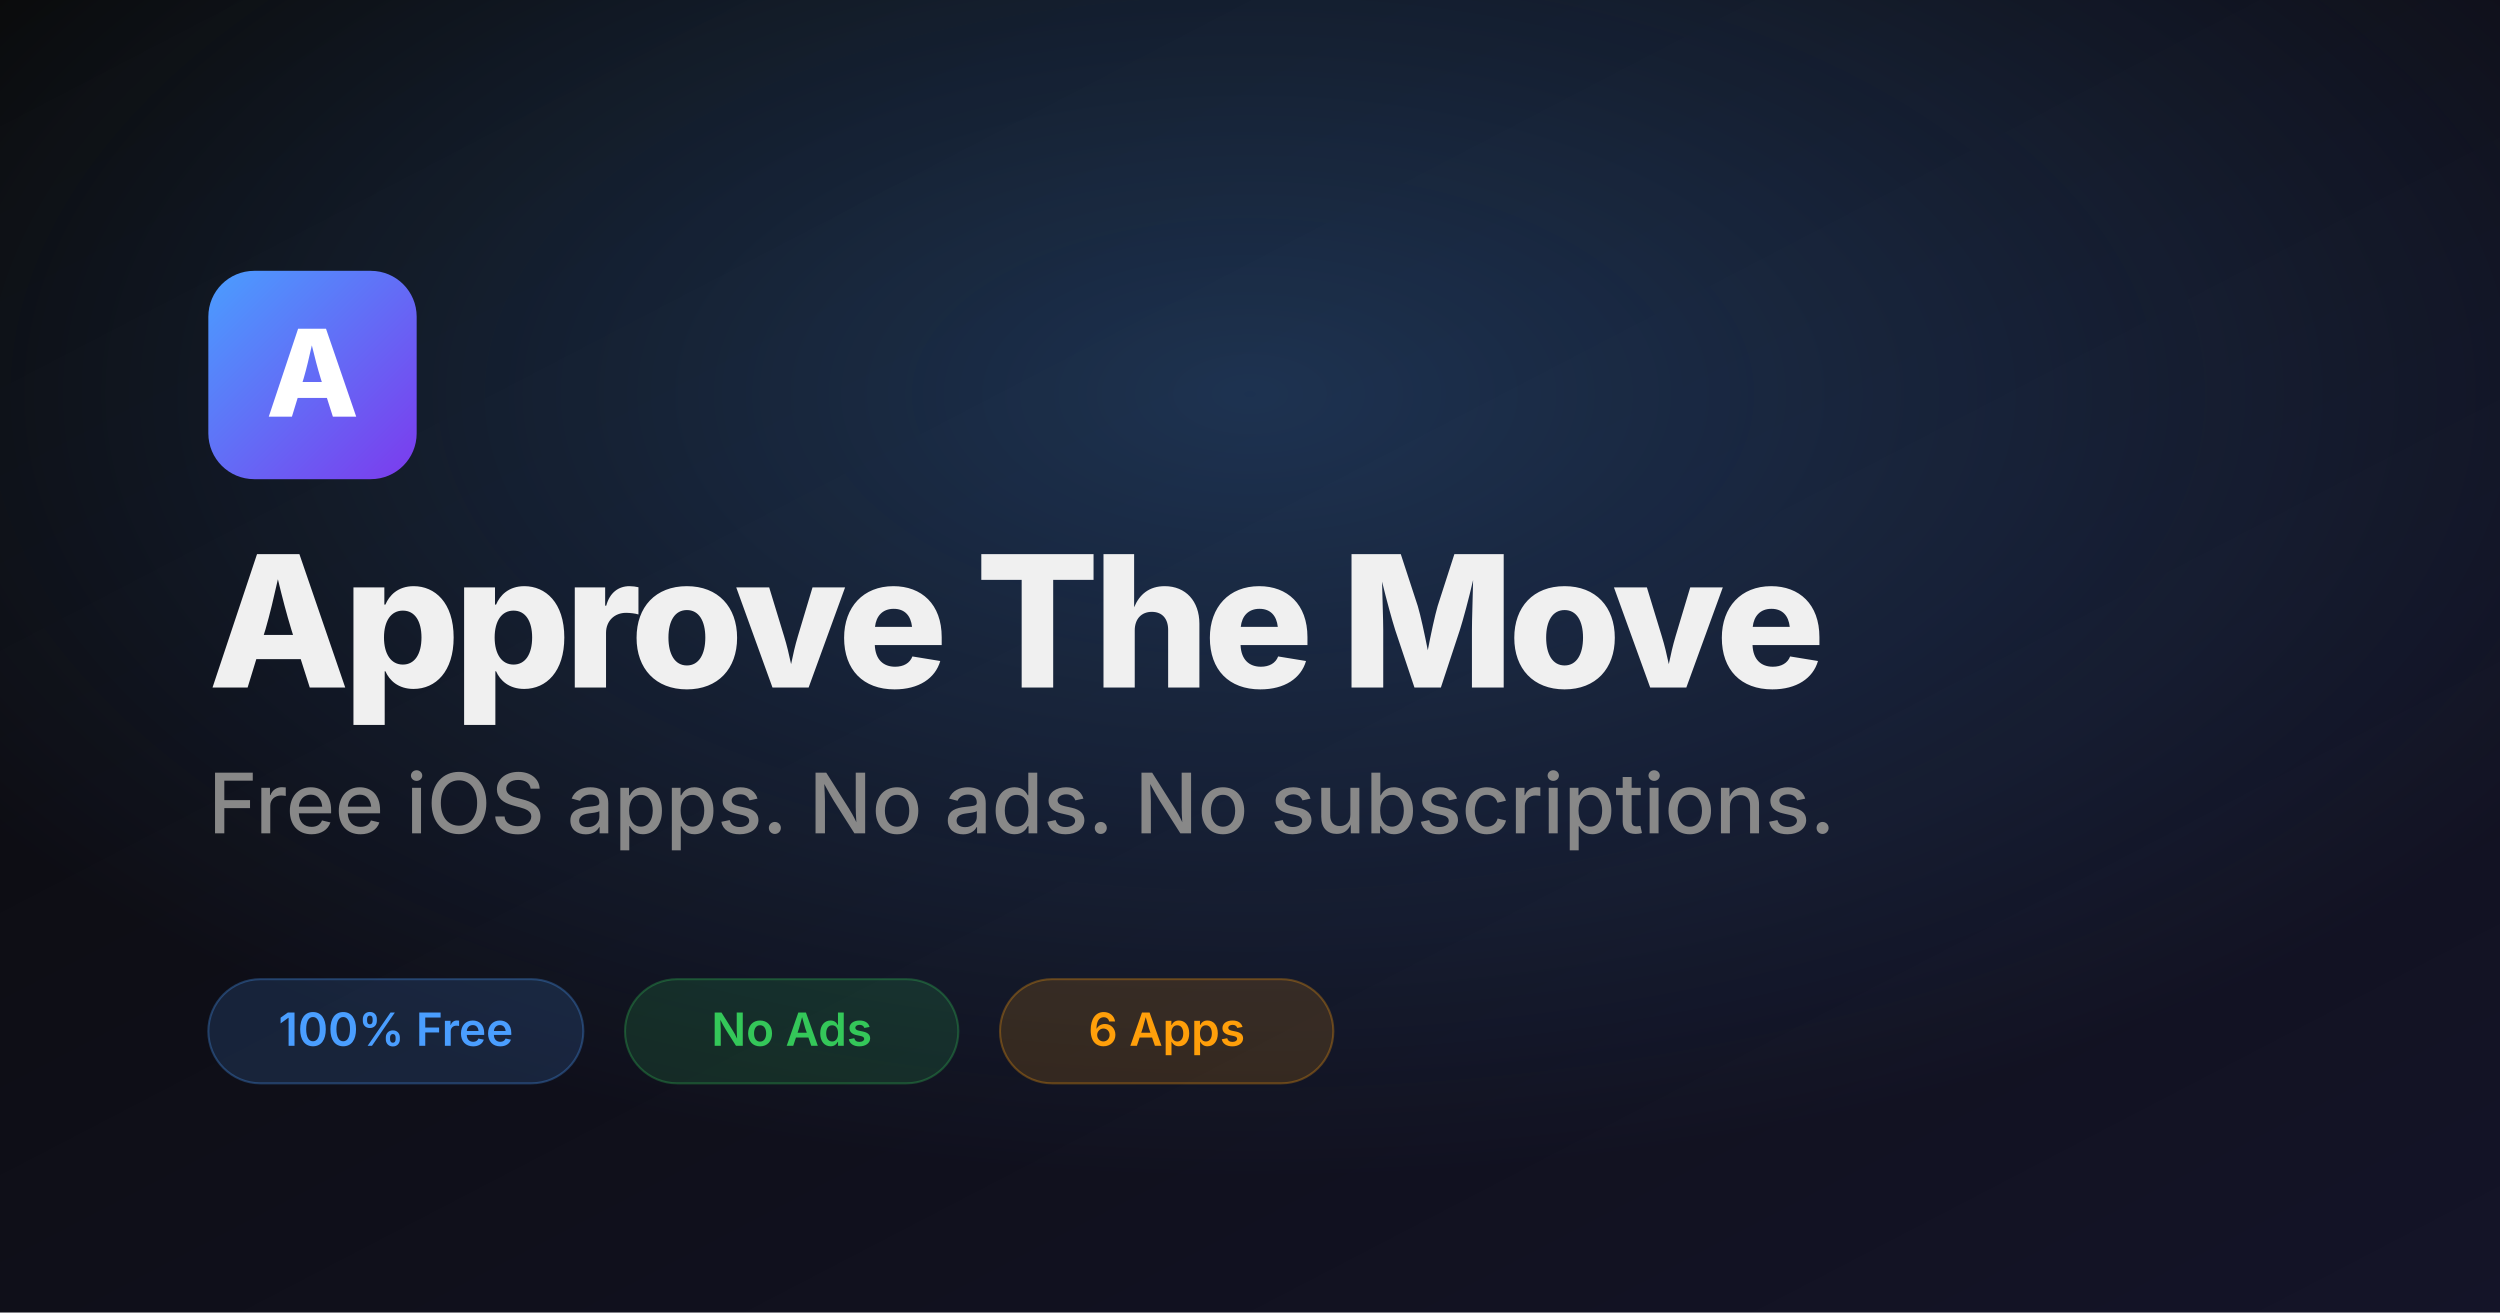
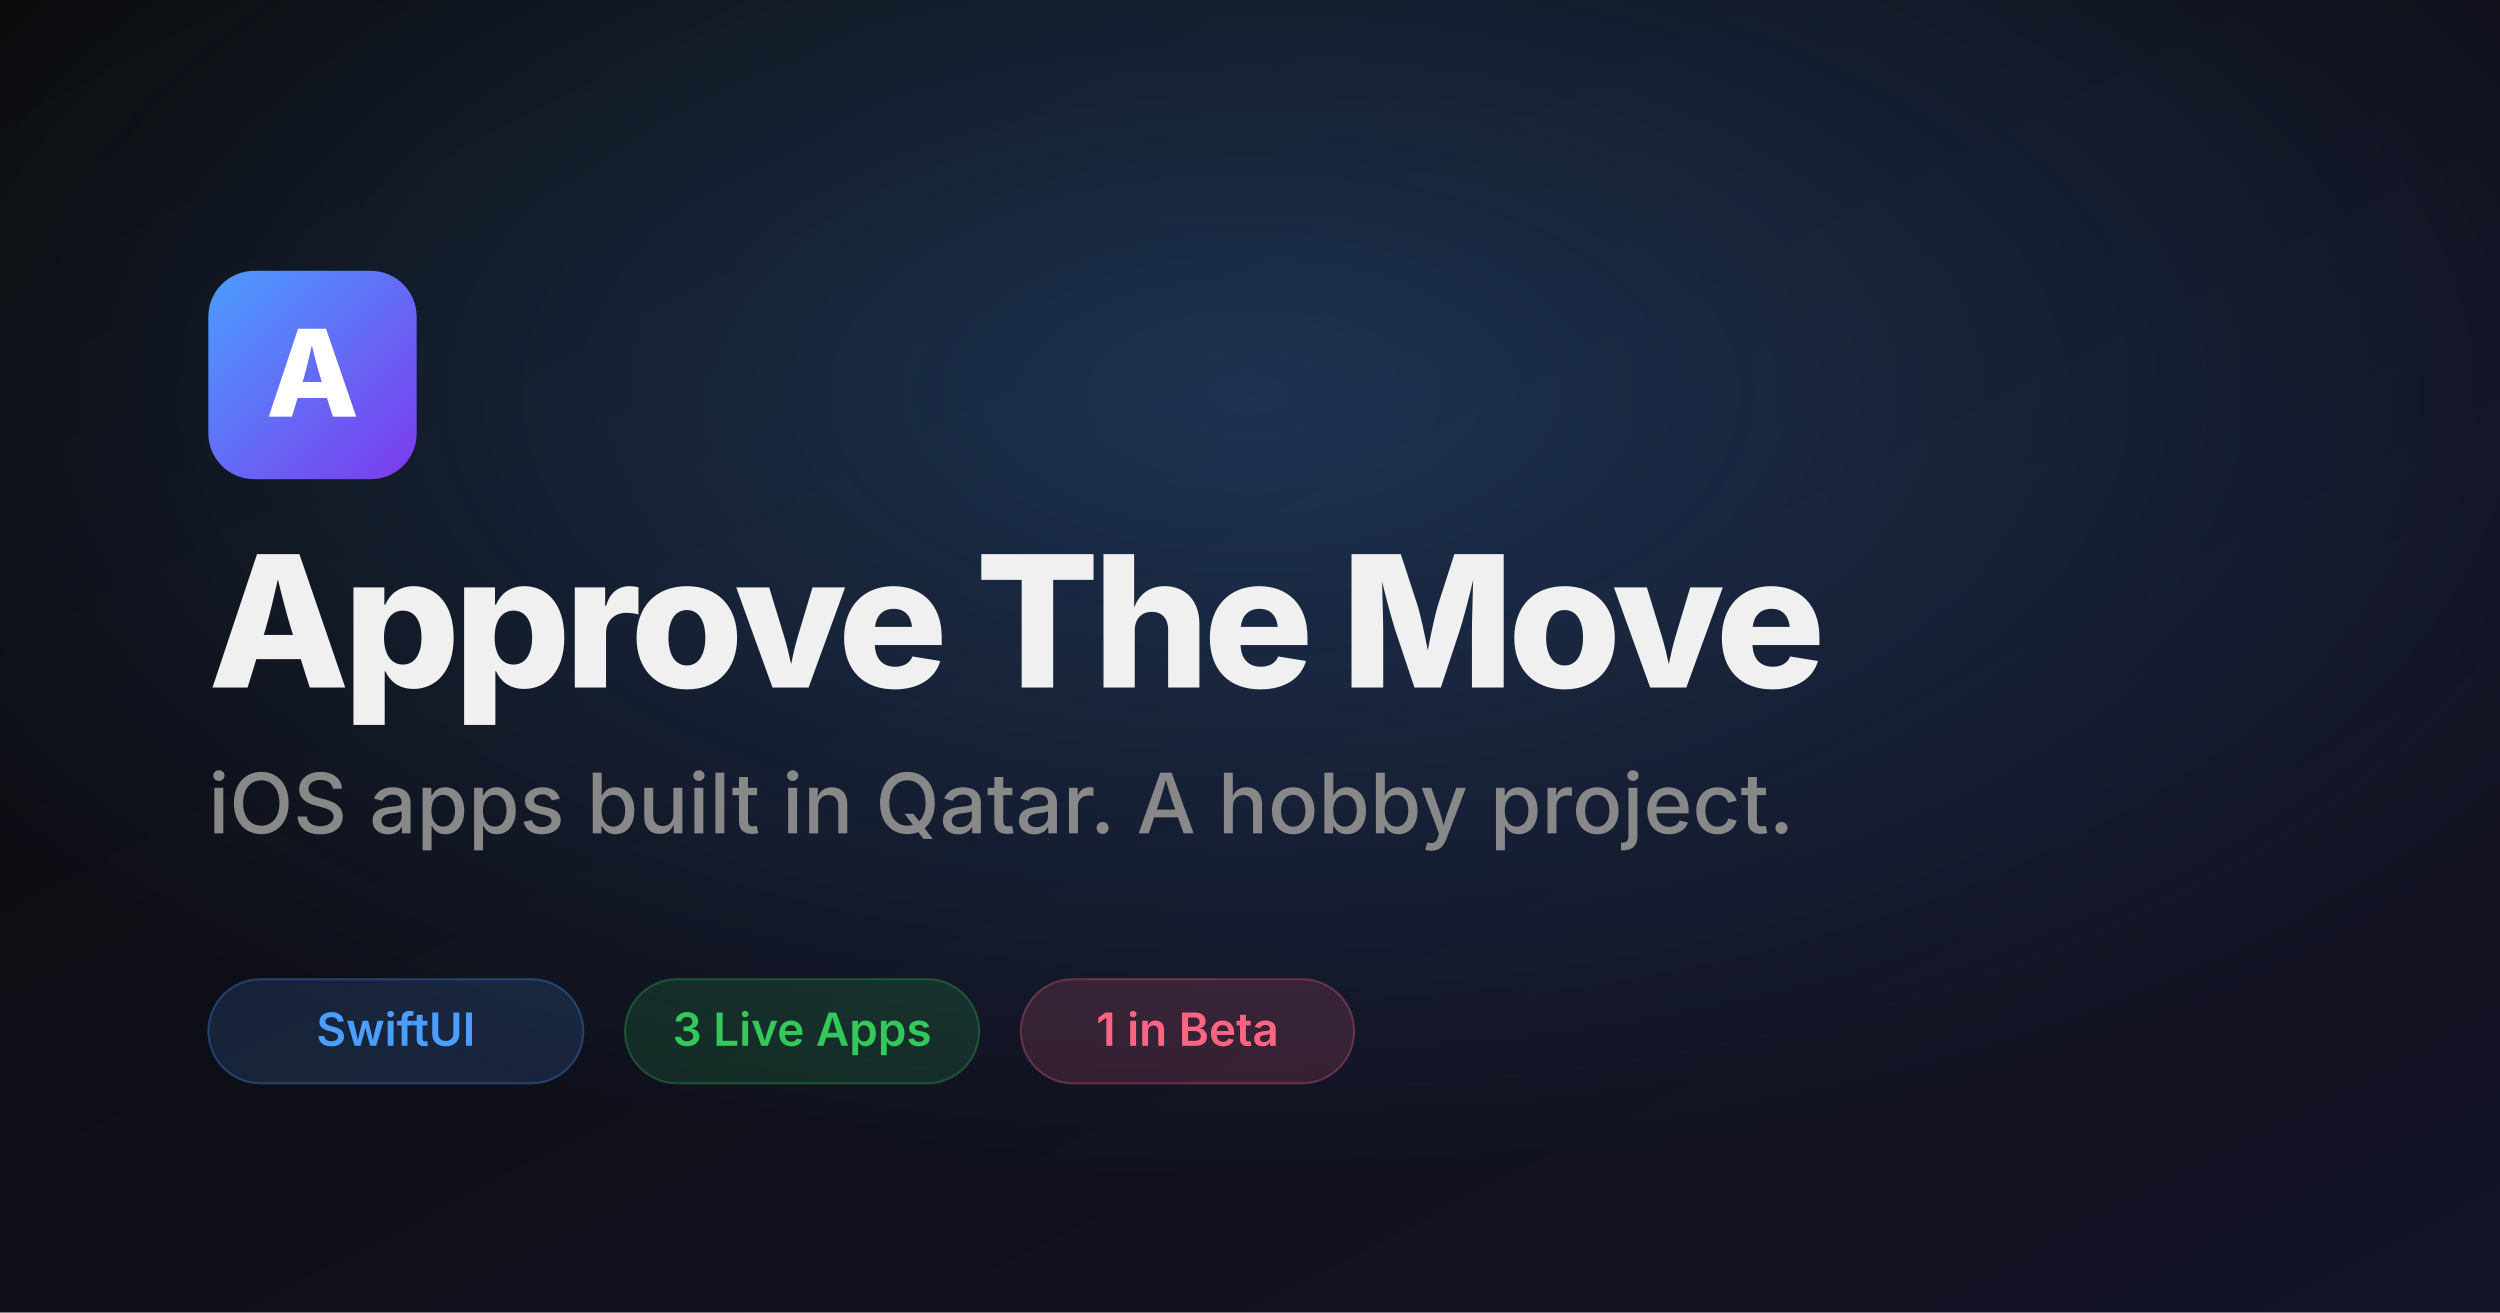
<svg xmlns="http://www.w3.org/2000/svg" viewBox="0 0 1200 630">
  <defs>
    <linearGradient id="bg" x1="0" y1="0" x2="1" y2="1">
      <stop offset="0%" stop-color="#0a0a0a" />
      <stop offset="100%" stop-color="#141428" />
    </linearGradient>
    <linearGradient id="accent" x1="0" y1="0" x2="1" y2="1">
      <stop offset="0%" stop-color="#4a9eff" />
      <stop offset="100%" stop-color="#7c3aed" />
    </linearGradient>
    <radialGradient id="glow" cx="0.5" cy="0.3" r="0.6">
      <stop offset="0%" stop-color="#4a9eff" stop-opacity="0.25" />
      <stop offset="100%" stop-color="#4a9eff" stop-opacity="0" />
    </radialGradient>
  </defs>
  <rect width="1200" height="630" fill="url(#bg)" />
  <rect width="1200" height="630" fill="url(#glow)" />
  <rect x="100" y="130" width="100" height="100" rx="22" fill="url(#accent)" />
  <text x="150" y="200" font-family="-apple-system, BlinkMacSystemFont, 'SF Pro Display', sans-serif" font-size="58" font-weight="800" fill="#fff" text-anchor="middle">A</text>
  <text x="100" y="330" font-family="-apple-system, BlinkMacSystemFont, 'SF Pro Display', sans-serif" font-size="88" font-weight="800" fill="#f0f0f0" letter-spacing="-3">Approve The Move</text>
-   <text x="100" y="400" font-family="-apple-system, BlinkMacSystemFont, 'SF Pro Display', sans-serif" font-size="40" font-weight="500" fill="#888">Free iOS apps. No ads. No subscriptions.</text>
+   <text x="100" y="400" font-family="-apple-system, BlinkMacSystemFont, 'SF Pro Display', sans-serif" font-size="40" font-weight="500" fill="#888">iOS apps built in Qatar. A hobby project.</text>
  <g transform="translate(100, 470)">
    <rect x="0" y="0" width="180" height="50" rx="25" fill="rgba(74, 158, 255, 0.15)" stroke="rgba(74, 158, 255, 0.3)" stroke-width="1" />
-     <text x="90" y="32" font-family="-apple-system, BlinkMacSystemFont, sans-serif" font-size="22" font-weight="600" fill="#4a9eff" text-anchor="middle">100% Free</text>
-     <rect x="200" y="0" width="160" height="50" rx="25" fill="rgba(52, 199, 89, 0.15)" stroke="rgba(52, 199, 89, 0.3)" stroke-width="1" />
-     <text x="280" y="32" font-family="-apple-system, BlinkMacSystemFont, sans-serif" font-size="22" font-weight="600" fill="#34c759" text-anchor="middle">No Ads</text>
-     <rect x="380" y="0" width="160" height="50" rx="25" fill="rgba(255, 159, 10, 0.15)" stroke="rgba(255, 159, 10, 0.3)" stroke-width="1" />
-     <text x="460" y="32" font-family="-apple-system, BlinkMacSystemFont, sans-serif" font-size="22" font-weight="600" fill="#ff9f0a" text-anchor="middle">6 Apps</text>
+     <text x="90" y="32" font-family="-apple-system, BlinkMacSystemFont, sans-serif" font-size="22" font-weight="600" fill="#4a9eff" text-anchor="middle">SwiftUI</text>
+     <rect x="200" y="0" width="170" height="50" rx="25" fill="rgba(52, 199, 89, 0.15)" stroke="rgba(52, 199, 89, 0.3)" stroke-width="1" />
+     <text x="285" y="32" font-family="-apple-system, BlinkMacSystemFont, sans-serif" font-size="22" font-weight="600" fill="#34c759" text-anchor="middle">3 Live Apps</text>
+     <rect x="390" y="0" width="160" height="50" rx="25" fill="rgba(255, 100, 130, 0.15)" stroke="rgba(255, 100, 130, 0.3)" stroke-width="1" />
+     <text x="470" y="32" font-family="-apple-system, BlinkMacSystemFont, sans-serif" font-size="22" font-weight="600" fill="#ff6482" text-anchor="middle">1 in Beta</text>
  </g>
</svg>
